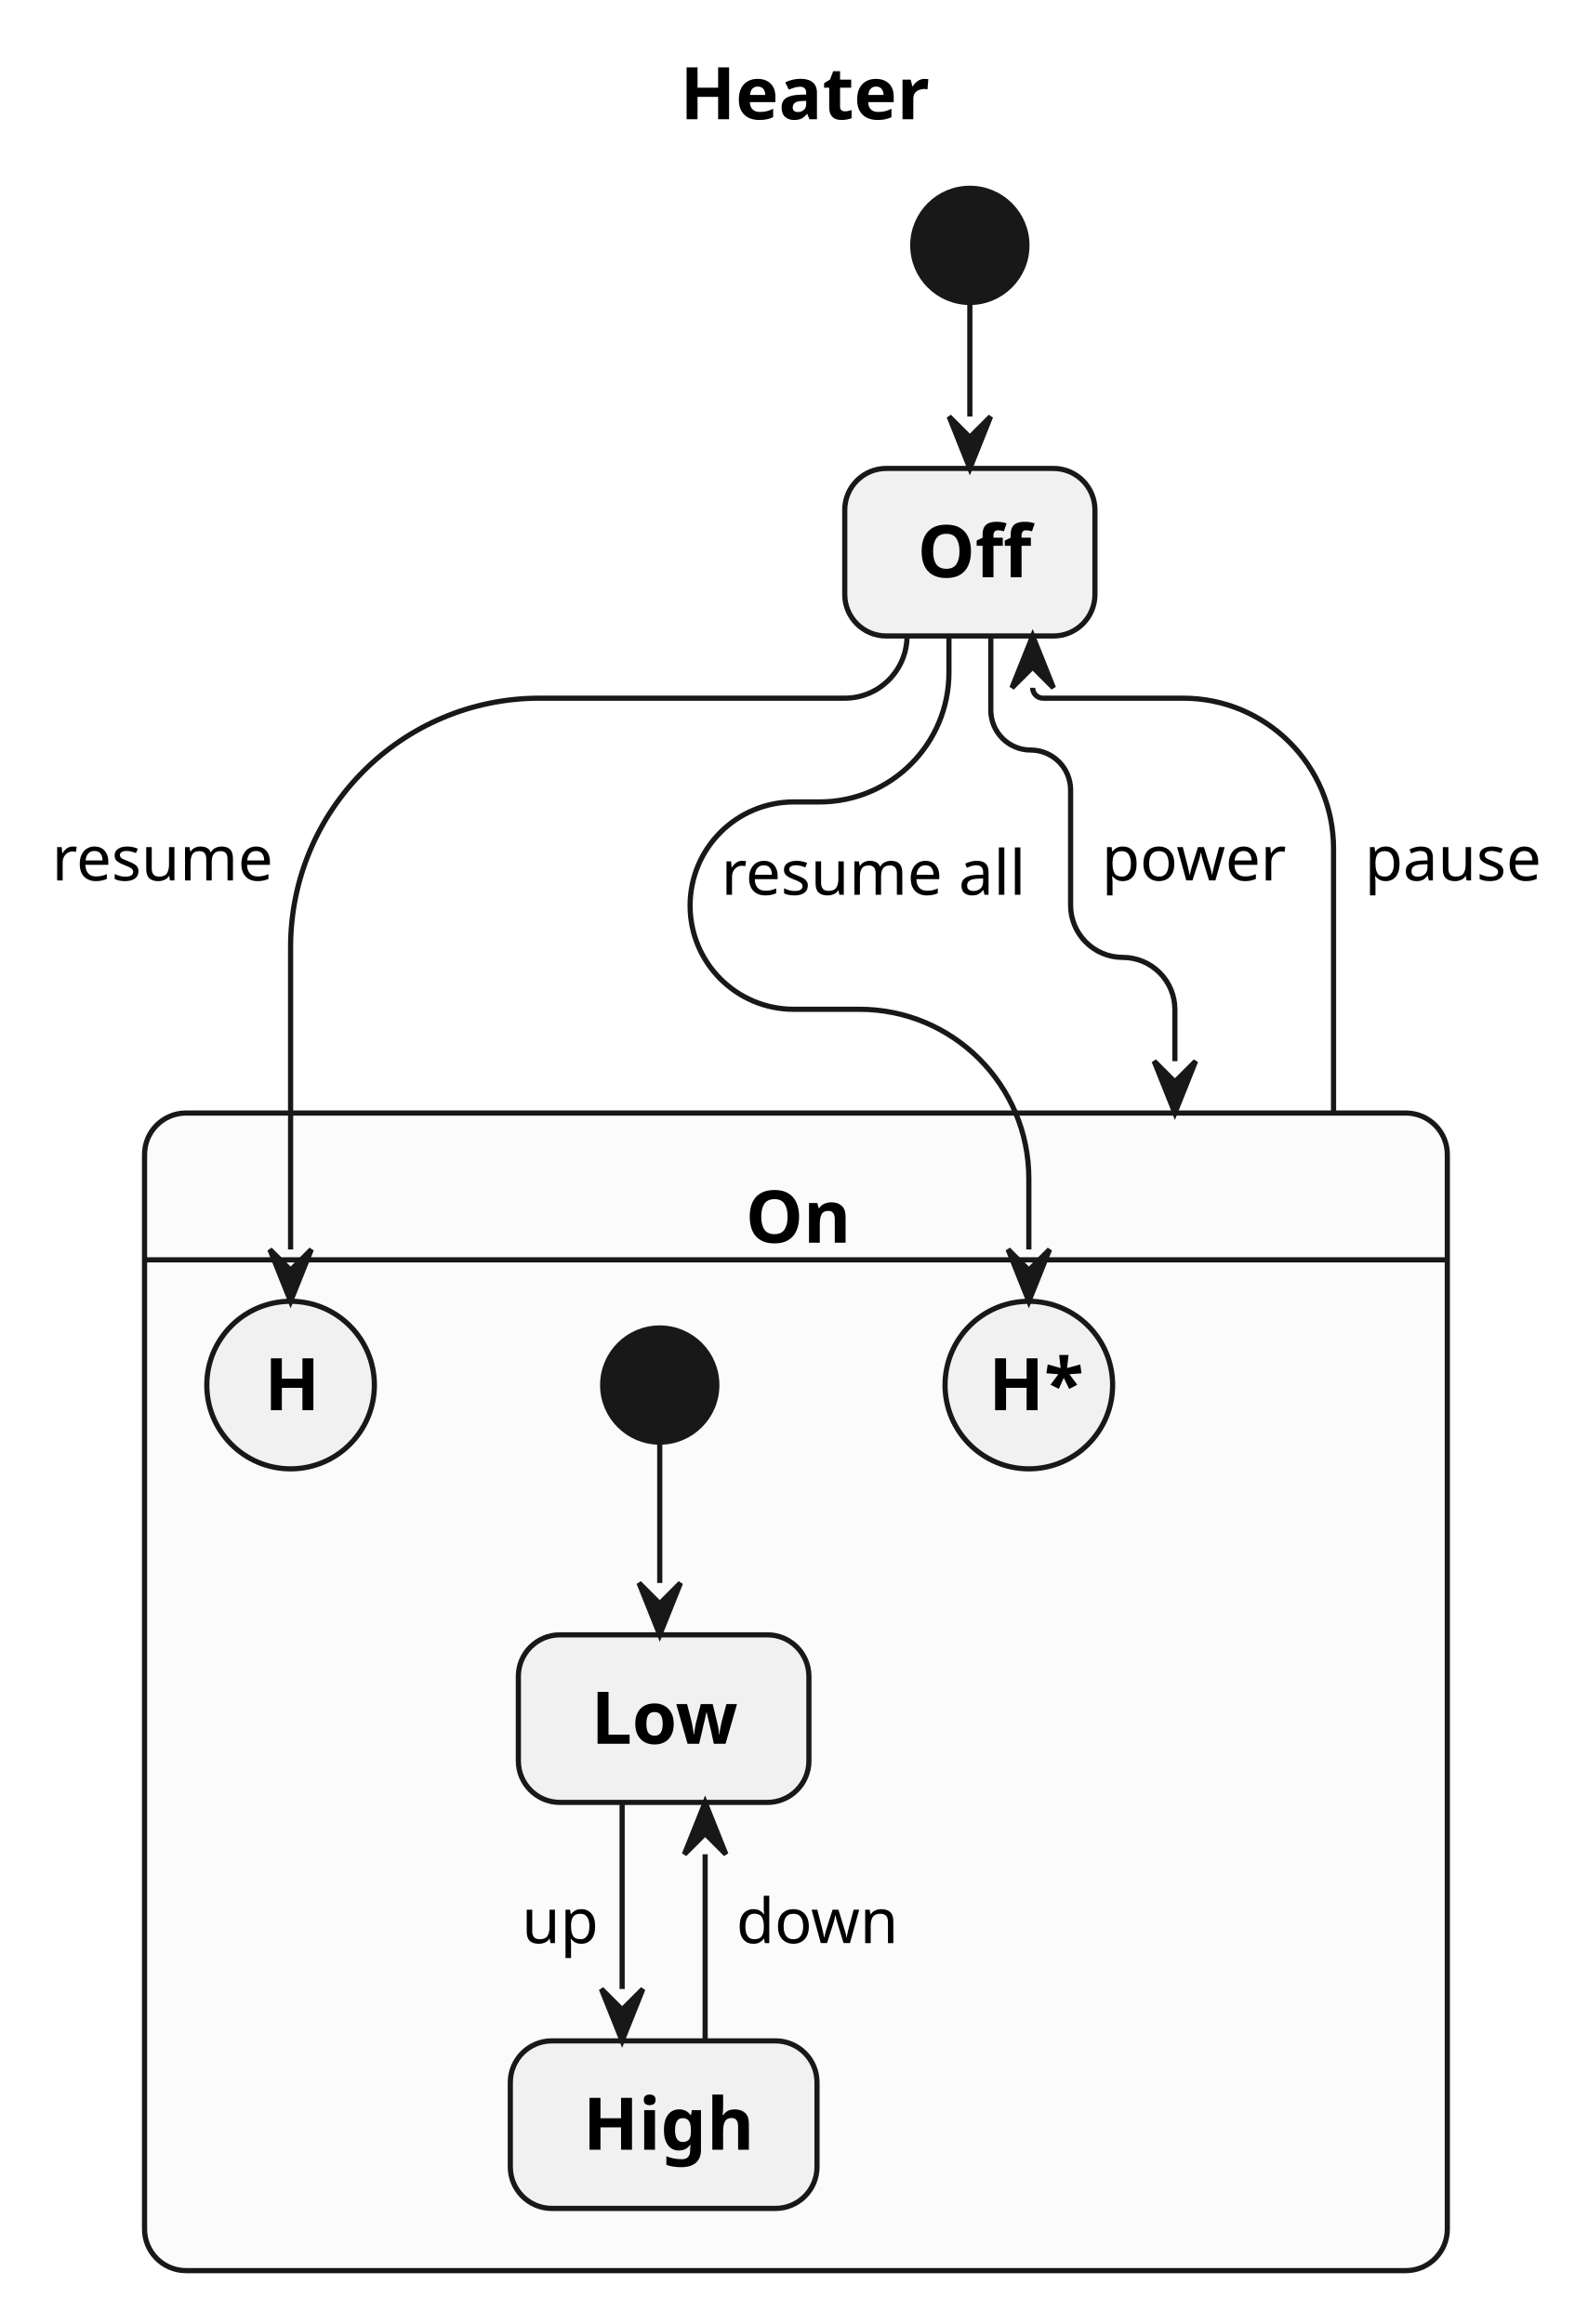
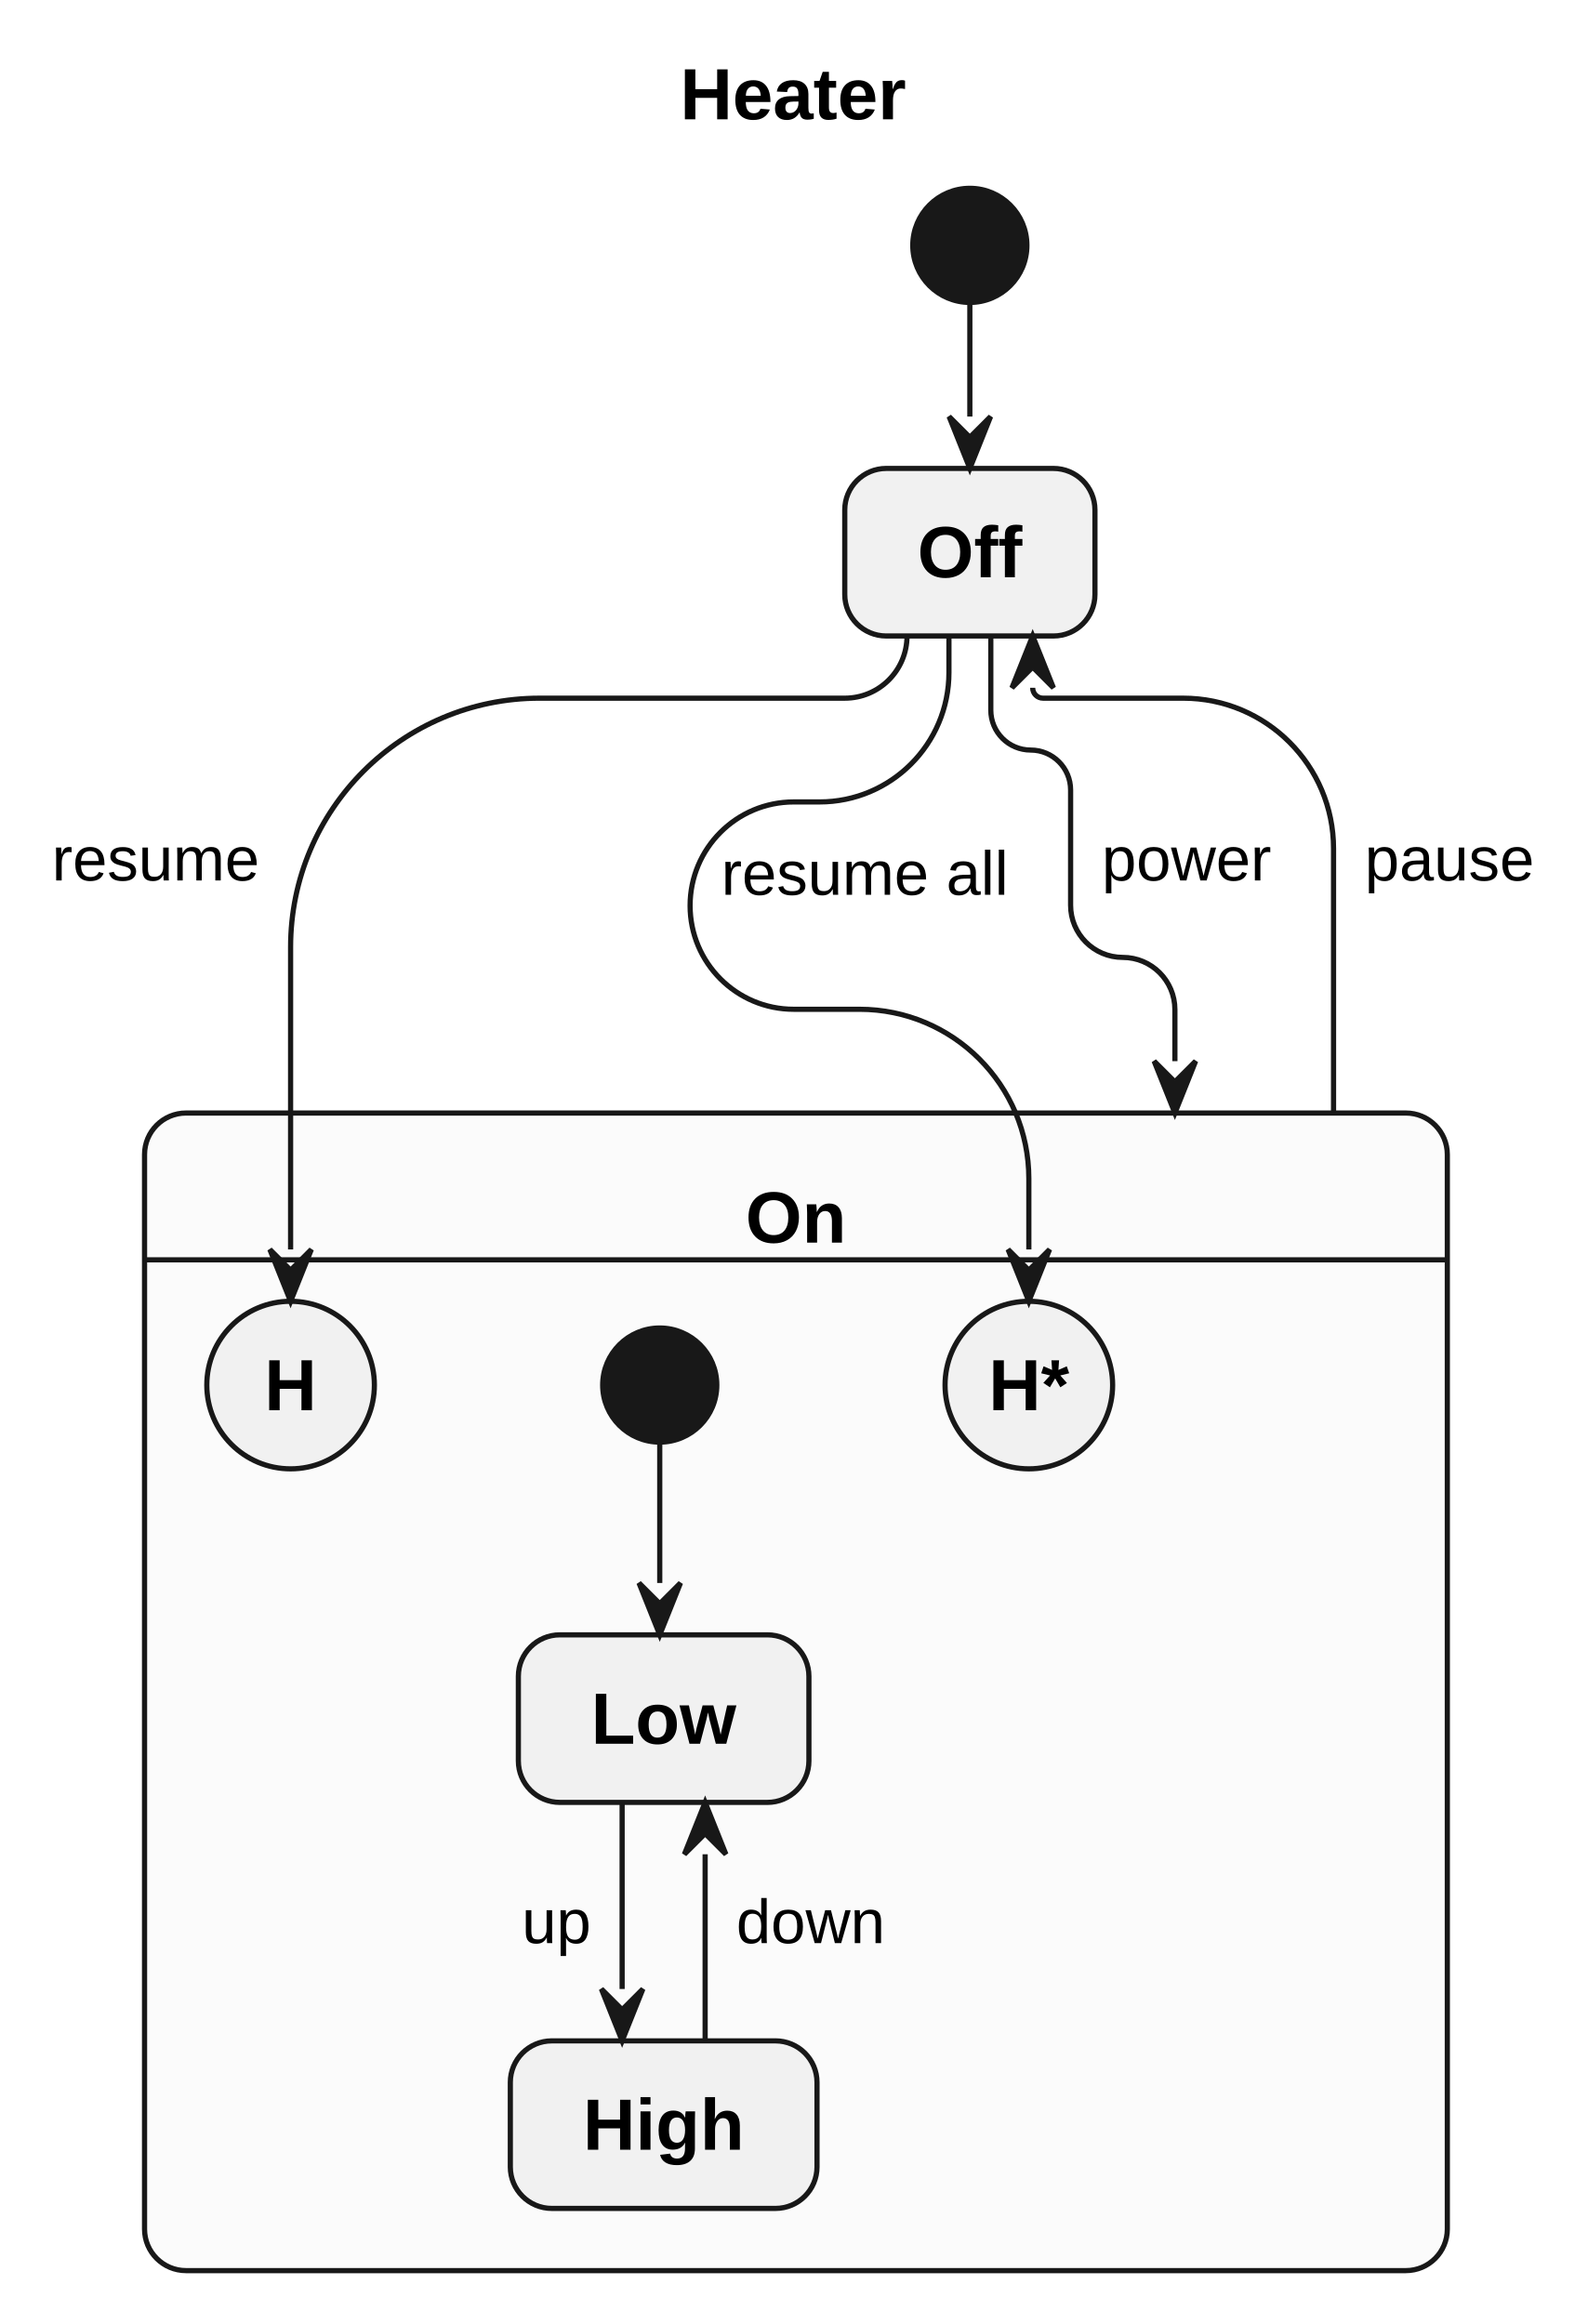
<svg xmlns="http://www.w3.org/2000/svg" width="306" height="448" viewBox="0 0 306 448">
  <g transform="translate(10,10)">
    <g>
      <ellipse cx="176.93" cy="37.3" rx="11" ry="11" fill="#181818" stroke="#181818" stroke-width="1" />
      <rect x="152.82" y="80.3" width="48.22" height="32.3" rx="8" ry="8" fill="#F1F1F1" stroke="#181818" stroke-width="1" />
      <rect x="17.86" y="204.56" width="251.1" height="223.15" rx="8" ry="8" fill="#FBFBFB" stroke="#181818" stroke-width="1" />
      <line x1="17.86" y1="232.86" x2="268.96" y2="232.86" fill="none" stroke="#181818" stroke-width="1" />
      <ellipse cx="117.16" cy="257" rx="11" ry="11" fill="#181818" stroke="#181818" stroke-width="1" />
      <rect x="89.91" y="305.15" width="56" height="32.3" rx="8" ry="8" fill="#F1F1F1" stroke="#181818" stroke-width="1" />
      <rect x="88.36" y="383.42" width="59.11" height="32.3" rx="8" ry="8" fill="#F1F1F1" stroke="#181818" stroke-width="1" />
      <ellipse cx="46.01" cy="257" rx="16.15" ry="16.15" fill="#F1F1F1" stroke="#181818" stroke-width="1" />
      <ellipse cx="188.3" cy="257" rx="16.15" ry="16.15" fill="#F1F1F1" stroke="#181818" stroke-width="1" />
    </g>
    <g id="lines">
      <polyline points="176.93,48.3 176.93,70.3" fill="none" stroke="#181818" stroke-width="1" />
      <path d="M180.97,112.59 L180.97,126.9 C180.97,131.15 184.41,134.59 188.66,134.59 L188.66,134.59 C192.91,134.59 196.35,138.04 196.35,142.28 L196.35,164.51 C196.35,170.06 200.85,174.56 206.4,174.56 L206.4,174.56 C211.95,174.56 216.45,179.06 216.45,184.61 L216.45,194.56" fill="none" stroke="#181818" stroke-width="1" />
      <path d="M247.03,204.56 L247.03,153.59 C247.03,137.57 234.05,124.59 218.03,124.59 L191.04,124.59 C189.93,124.59 189.04,123.7 189.04,122.59 L189.04,122.59" fill="none" stroke="#181818" stroke-width="1" />
      <path d="M164.82,112.59 L164.82,112.59 C164.82,119.22 159.45,124.59 152.82,124.59 L94.01,124.59 C67.5,124.59 46.01,146.08 46.01,172.59 L46.01,230.86" fill="none" stroke="#181818" stroke-width="1" />
      <path d="M172.9,112.59 L172.9,119.65 C172.9,133.42 161.73,144.59 147.95,144.59 L142.99,144.59 C131.95,144.59 123.01,153.54 123.01,164.58 L123.01,164.58 C123.01,175.61 131.95,184.56 142.99,184.56 L155.66,184.56 C173.69,184.56 188.3,199.18 188.3,217.21 L188.3,230.86" fill="none" stroke="#181818" stroke-width="1" />
      <polyline points="117.16,268 117.16,295.15" fill="none" stroke="#181818" stroke-width="1" />
      <polyline points="109.91,337.45 109.91,373.42" fill="none" stroke="#181818" stroke-width="1" />
      <polyline points="125.91,383.42 125.91,347.45" fill="none" stroke="#181818" stroke-width="1" />
      <polygon points="172.93,70.3 176.93,80.3 180.93,70.3 176.93,74.3" fill="#181818" stroke="#181818" stroke-width="1" />
      <polygon points="212.45,194.56 216.45,204.56 220.45,194.56 216.45,198.56" fill="#181818" stroke="#181818" stroke-width="1" />
      <polygon points="193.04,122.59 189.04,112.59 185.04,122.59 189.04,118.59" fill="#181818" stroke="#181818" stroke-width="1" />
      <polygon points="42.01,230.86 46.01,240.86 50.01,230.86 46.01,234.86" fill="#181818" stroke="#181818" stroke-width="1" />
      <polygon points="184.3,230.86 188.3,240.86 192.3,230.86 188.3,234.86" fill="#181818" stroke="#181818" stroke-width="1" />
      <polygon points="113.16,295.15 117.16,305.15 121.16,295.15 117.16,299.15" fill="#181818" stroke="#181818" stroke-width="1" />
      <polygon points="105.91,373.42 109.91,383.42 113.91,373.42 109.91,377.42" fill="#181818" stroke="#181818" stroke-width="1" />
      <polygon points="129.91,347.45 125.91,337.45 121.91,347.45 125.91,343.45" fill="#181818" stroke="#181818" stroke-width="1" />
    </g>
    <g>
-       <text font-family="sans-serif" xml:space="preserve">
+       <text font-family="Arial, Liberation Sans, Arimo, Helvetica, sans-serif" xml:space="preserve">
        <tspan x="166.82" y="101.29" font-size="14" fill="#000000" font-weight="bold" textLength="20.22" lengthAdjust="spacing">Off</tspan>
      </text>
-       <text font-family="sans-serif" xml:space="preserve">
+       <text font-family="Arial, Liberation Sans, Arimo, Helvetica, sans-serif" xml:space="preserve">
        <tspan x="133.69" y="229.55" font-size="14" fill="#000000" font-weight="bold" textLength="19.45" lengthAdjust="spacing">On</tspan>
      </text>
-       <text font-family="sans-serif" xml:space="preserve">
+       <text font-family="Arial, Liberation Sans, Arimo, Helvetica, sans-serif" xml:space="preserve">
        <tspan x="103.91" y="326.14" font-size="14" fill="#000000" font-weight="bold" textLength="28" lengthAdjust="spacing">Low</tspan>
      </text>
-       <text font-family="sans-serif" xml:space="preserve">
+       <text font-family="Arial, Liberation Sans, Arimo, Helvetica, sans-serif" xml:space="preserve">
        <tspan x="102.36" y="404.41" font-size="14" fill="#000000" font-weight="bold" textLength="31.11" lengthAdjust="spacing">High</tspan>
      </text>
-       <text font-family="sans-serif" xml:space="preserve">
+       <text font-family="Arial, Liberation Sans, Arimo, Helvetica, sans-serif" xml:space="preserve">
        <tspan x="40.95" y="261.85" font-size="14" fill="#000000" font-weight="bold" textLength="10.11" lengthAdjust="spacing">H</tspan>
      </text>
-       <text font-family="sans-serif" xml:space="preserve">
+       <text font-family="Arial, Liberation Sans, Arimo, Helvetica, sans-serif" xml:space="preserve">
        <tspan x="180.53" y="261.85" font-size="14" fill="#000000" font-weight="bold" textLength="15.55" lengthAdjust="spacing">H*</tspan>
      </text>
-       <text font-family="sans-serif" xml:space="preserve">
+       <text font-family="Arial, Liberation Sans, Arimo, Helvetica, sans-serif" xml:space="preserve">
        <tspan x="90.57" y="364.58" font-size="12" fill="#000000" textLength="13.34" lengthAdjust="spacing">up</tspan>
      </text>
-       <text font-family="sans-serif" xml:space="preserve">
+       <text font-family="Arial, Liberation Sans, Arimo, Helvetica, sans-serif" xml:space="preserve">
        <tspan x="131.91" y="364.58" font-size="12" fill="#000000" textLength="28.68" lengthAdjust="spacing">down</tspan>
      </text>
-       <text font-family="sans-serif" xml:space="preserve">
+       <text font-family="Arial, Liberation Sans, Arimo, Helvetica, sans-serif" xml:space="preserve">
        <tspan x="202.35" y="159.73" font-size="12" fill="#000000" textLength="32.68" lengthAdjust="spacing">power</tspan>
      </text>
-       <text font-family="sans-serif" xml:space="preserve">
+       <text font-family="Arial, Liberation Sans, Arimo, Helvetica, sans-serif" xml:space="preserve">
        <tspan x="253.03" y="159.73" font-size="12" fill="#000000" textLength="32.69" lengthAdjust="spacing">pause</tspan>
      </text>
-       <text font-family="sans-serif" xml:space="preserve">
+       <text font-family="Arial, Liberation Sans, Arimo, Helvetica, sans-serif" xml:space="preserve">
        <tspan x="0" y="159.73" font-size="12" fill="#000000" textLength="40.01" lengthAdjust="spacing">resume</tspan>
      </text>
-       <text font-family="sans-serif" xml:space="preserve">
+       <text font-family="Arial, Liberation Sans, Arimo, Helvetica, sans-serif" xml:space="preserve">
        <tspan x="129.01" y="162.49" font-size="12" fill="#000000" textLength="55.34" lengthAdjust="spacing">resume all</tspan>
      </text>
-       <text font-family="sans-serif" xml:space="preserve">
+       <text font-family="Arial, Liberation Sans, Arimo, Helvetica, sans-serif" xml:space="preserve">
        <tspan x="121.07" y="12.99" font-size="14" fill="#000000" font-weight="bold" textLength="43.57" lengthAdjust="spacing">Heater</tspan>
      </text>
    </g>
  </g>
</svg>
